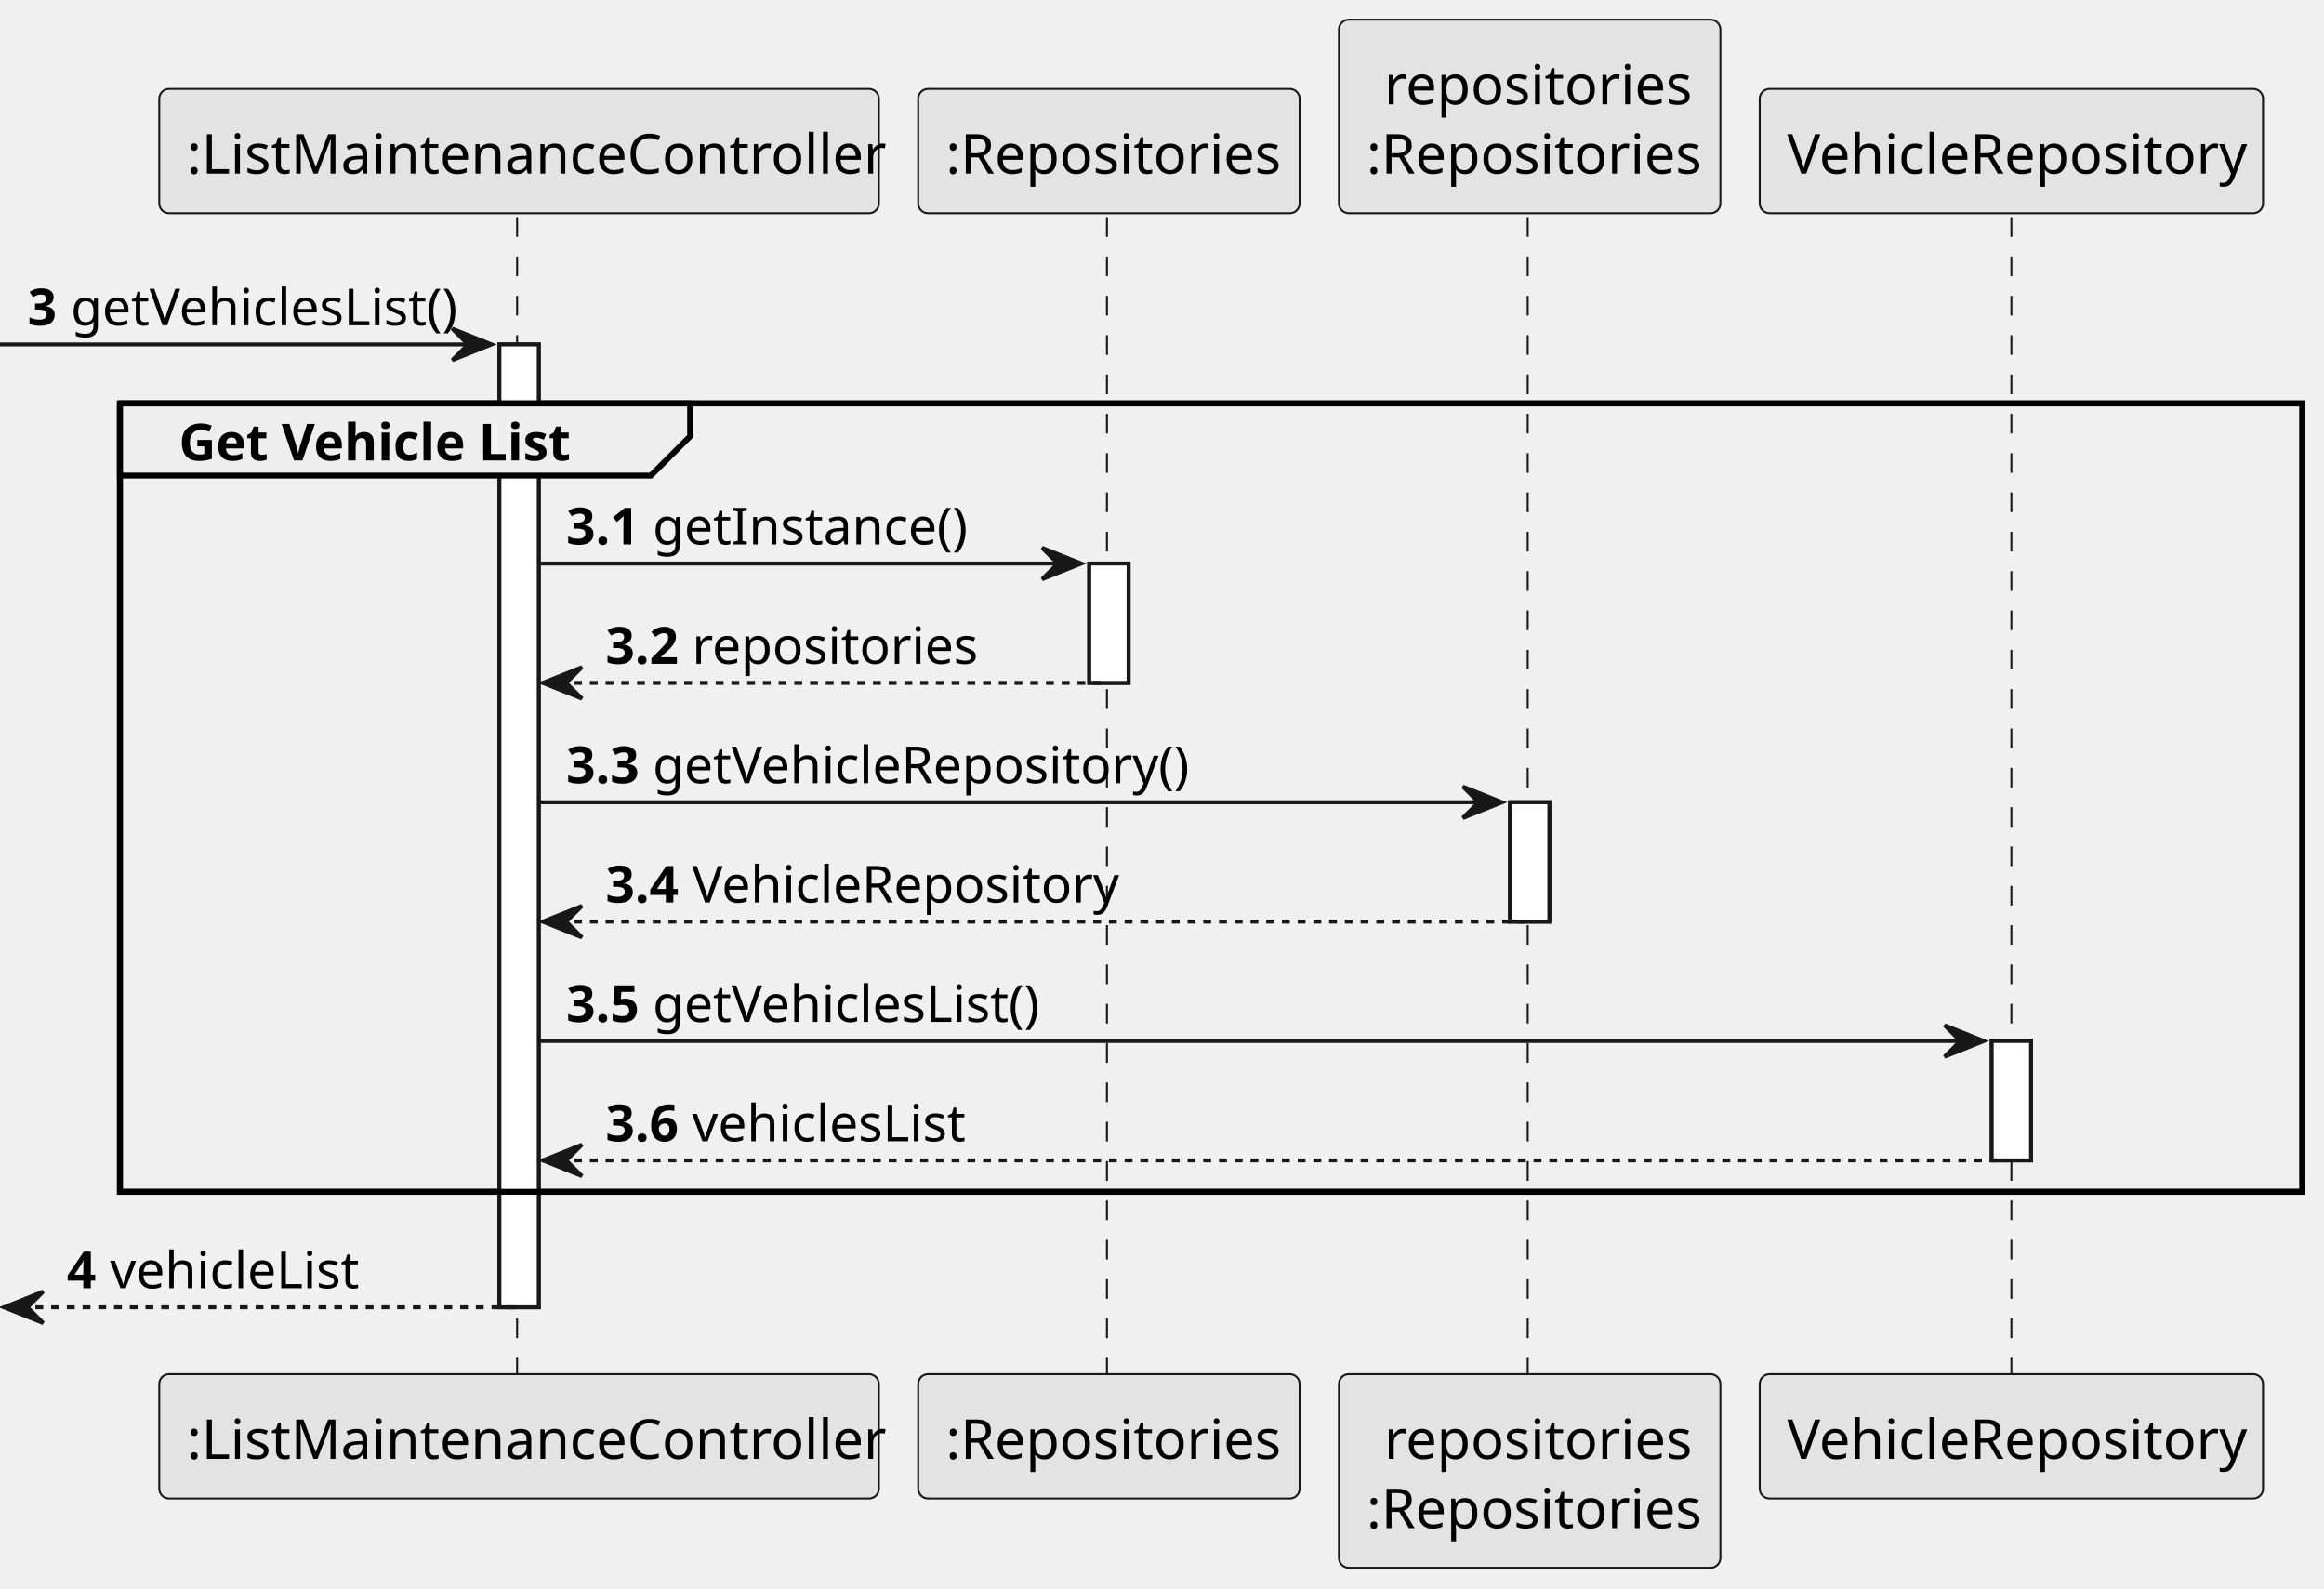
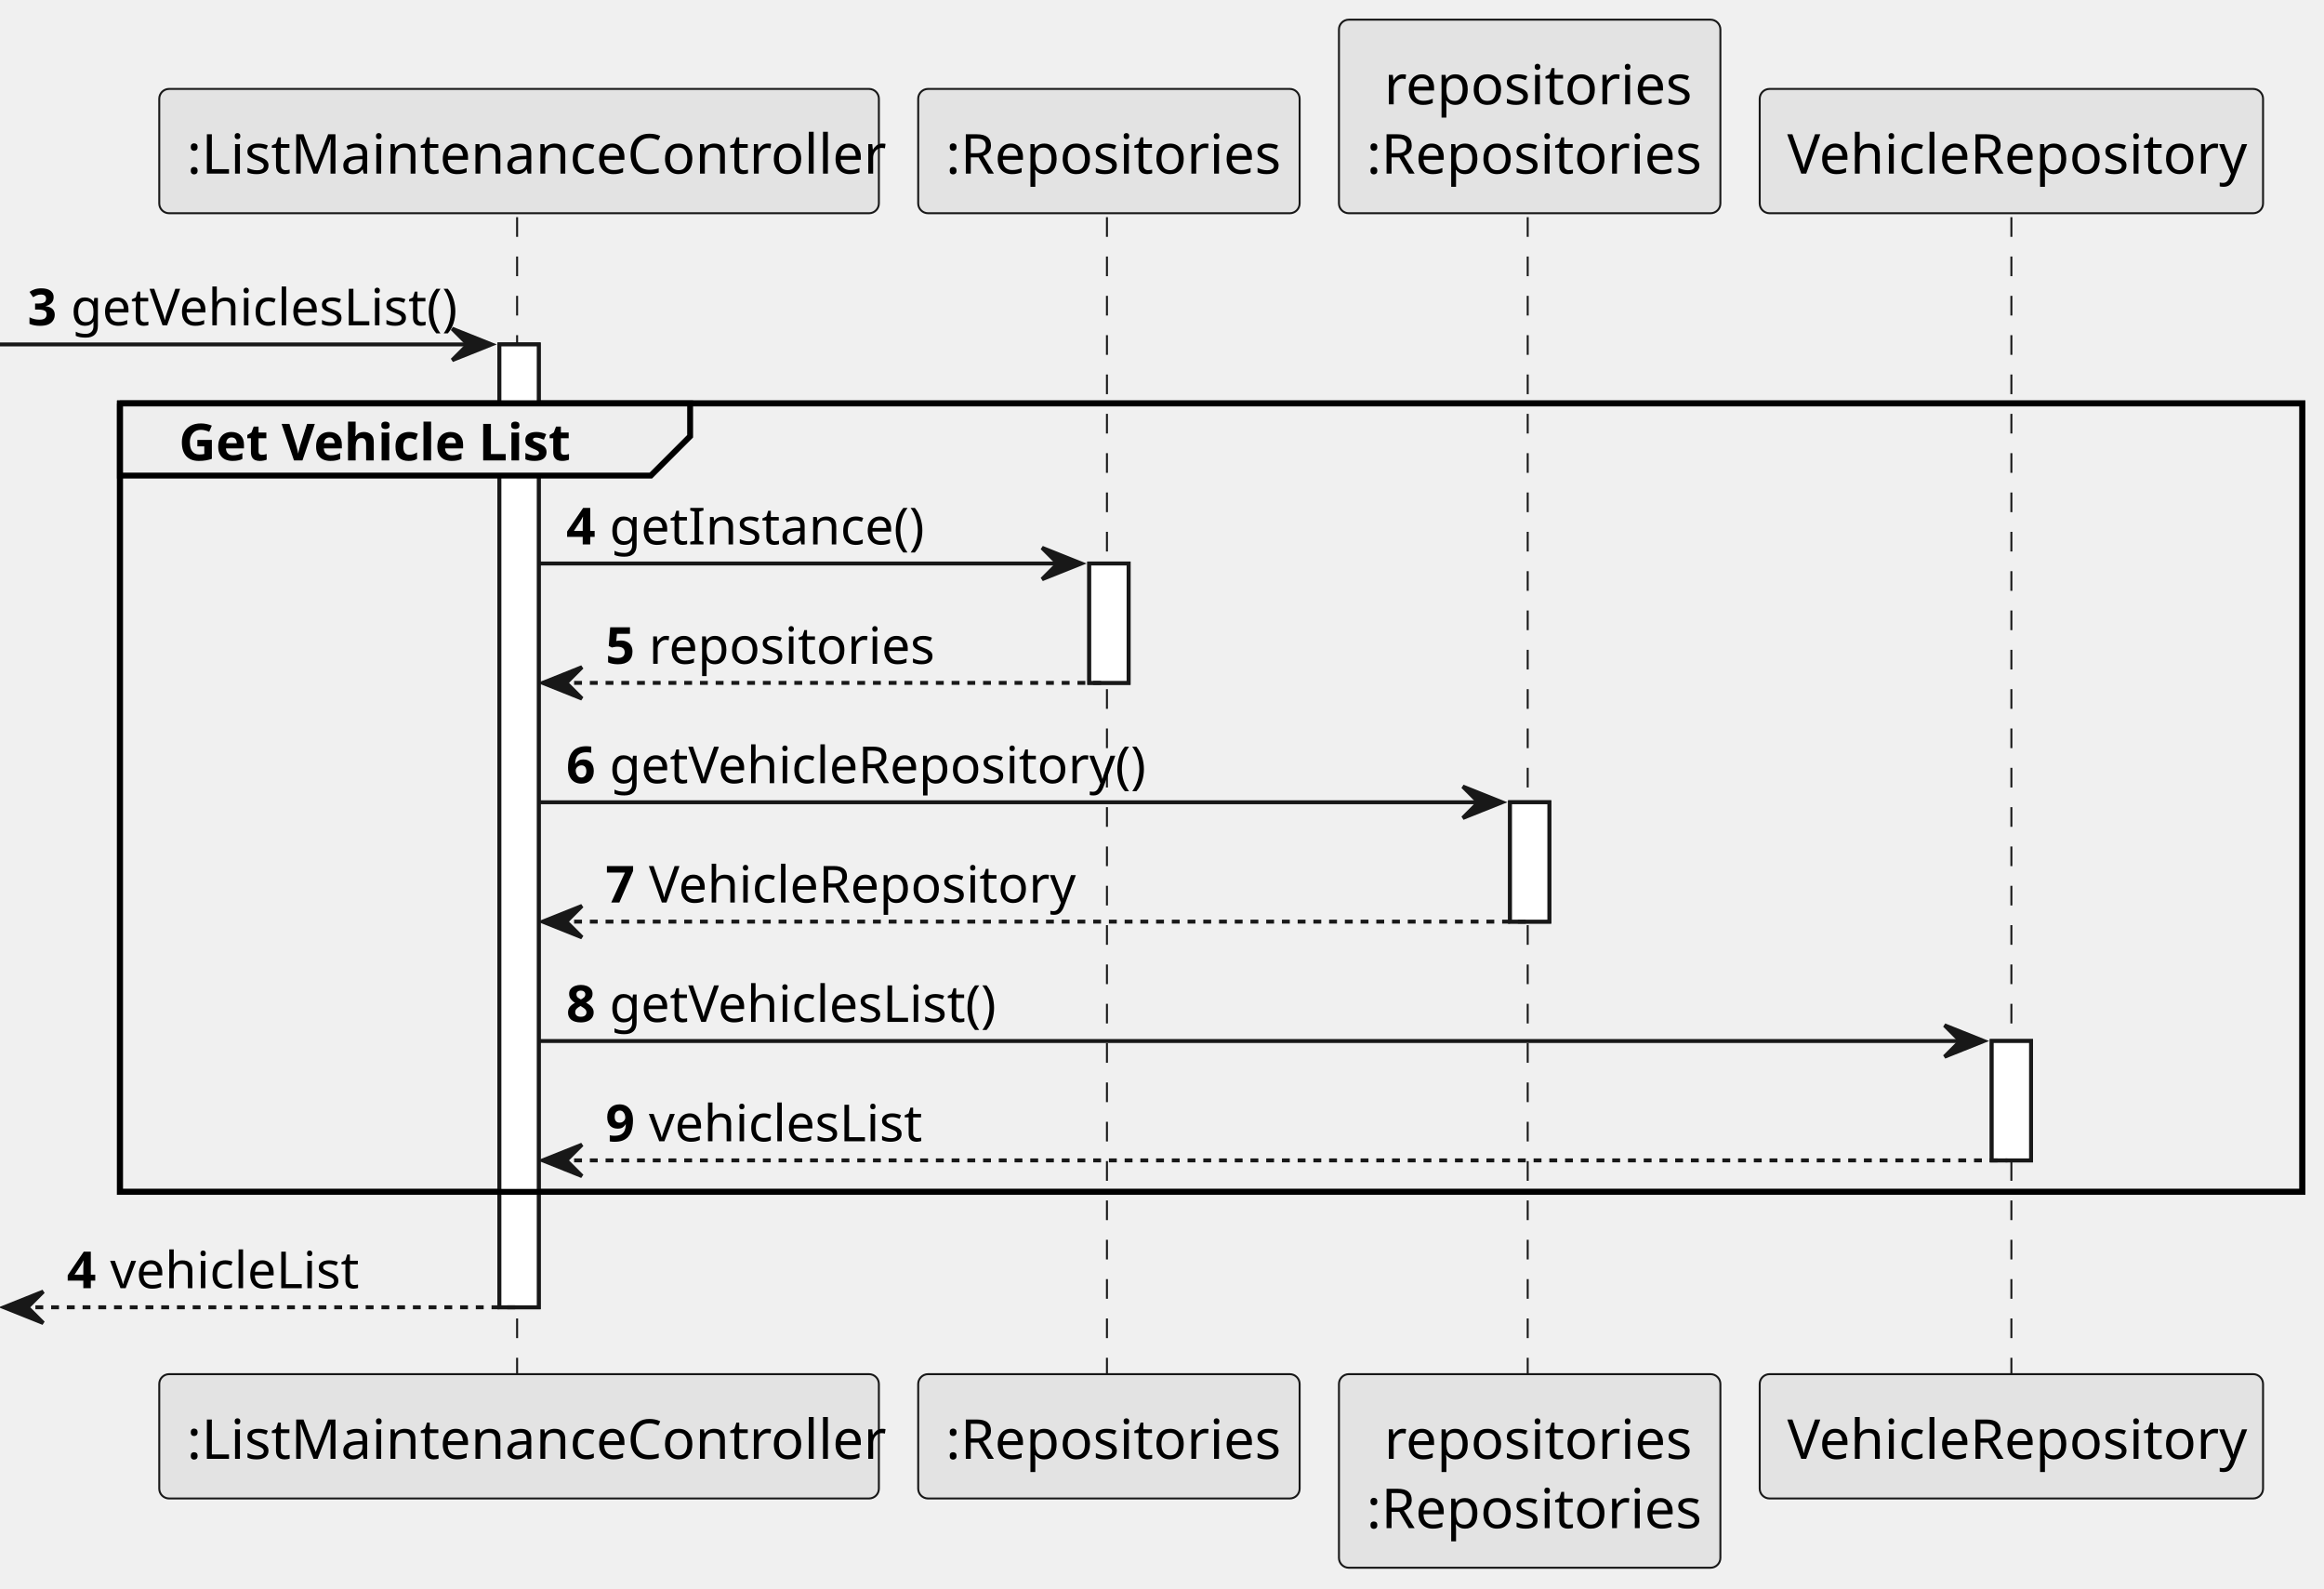
<svg xmlns="http://www.w3.org/2000/svg" contentStyleType="text/css" height="404px" preserveAspectRatio="none" style="width:591px;height:404px;background:#FFFFFF;" version="1.1" viewBox="0 0 591 404" width="591px" zoomAndPan="magnify">
  <defs />
  <g>
    <rect fill="#FFFFFF" height="244.812" style="stroke:#181818;stroke-width:1.0;" width="10" x="127" y="87.57" />
    <rect fill="#FFFFFF" height="30.352" style="stroke:#181818;stroke-width:1.0;" width="10" x="277" y="143.273" />
    <rect fill="#FFFFFF" height="30.352" style="stroke:#181818;stroke-width:1.0;" width="10" x="384" y="203.977" />
    <rect fill="#FFFFFF" height="30.352" style="stroke:#181818;stroke-width:1.0;" width="10" x="506.5" y="264.68" />
    <rect fill="none" height="200.461" style="stroke:#000000;stroke-width:1.5;" width="555" x="30.5" y="102.57" />
    <line style="stroke:#181818;stroke-width:0.5;stroke-dasharray:5.0,5.0;" x1="131.5" x2="131.5" y1="55.219" y2="350.383" />
    <line style="stroke:#181818;stroke-width:0.5;stroke-dasharray:5.0,5.0;" x1="281.5" x2="281.5" y1="55.219" y2="350.383" />
    <line style="stroke:#181818;stroke-width:0.5;stroke-dasharray:5.0,5.0;" x1="388.5" x2="388.5" y1="55.219" y2="350.383" />
    <line style="stroke:#181818;stroke-width:0.5;stroke-dasharray:5.0,5.0;" x1="511.5" x2="511.5" y1="55.219" y2="350.383" />
    <rect fill="#E3E3E3" height="31.609" rx="2.5" ry="2.5" style="stroke:#181818;stroke-width:0.5;" width="183" x="40.5" y="22.609" />
    <text fill="#000000" font-family="sans-serif" font-size="14" lengthAdjust="spacing" textLength="169" x="47.5" y="44.143">:ListMaintenanceController</text>
    <rect fill="#E3E3E3" height="31.609" rx="2.5" ry="2.5" style="stroke:#181818;stroke-width:0.5;" width="183" x="40.5" y="349.383" />
    <text fill="#000000" font-family="sans-serif" font-size="14" lengthAdjust="spacing" textLength="169" x="47.5" y="370.916">:ListMaintenanceController</text>
    <rect fill="#E3E3E3" height="31.609" rx="2.5" ry="2.5" style="stroke:#181818;stroke-width:0.5;" width="97" x="233.5" y="22.609" />
    <text fill="#000000" font-family="sans-serif" font-size="14" lengthAdjust="spacing" textLength="83" x="240.5" y="44.143">:Repositories</text>
    <rect fill="#E3E3E3" height="31.609" rx="2.5" ry="2.5" style="stroke:#181818;stroke-width:0.5;" width="97" x="233.5" y="349.383" />
    <text fill="#000000" font-family="sans-serif" font-size="14" lengthAdjust="spacing" textLength="83" x="240.5" y="370.916">:Repositories</text>
    <rect fill="#E3E3E3" height="49.219" rx="2.5" ry="2.5" style="stroke:#181818;stroke-width:0.5;" width="97" x="340.5" y="5" />
    <text fill="#000000" font-family="sans-serif" font-size="14" lengthAdjust="spacing" textLength="74" x="352" y="26.533">repositories</text>
    <text fill="#000000" font-family="sans-serif" font-size="14" lengthAdjust="spacing" textLength="83" x="347.5" y="44.143">:Repositories</text>
    <rect fill="#E3E3E3" height="49.219" rx="2.5" ry="2.5" style="stroke:#181818;stroke-width:0.5;" width="97" x="340.5" y="349.383" />
    <text fill="#000000" font-family="sans-serif" font-size="14" lengthAdjust="spacing" textLength="74" x="352" y="370.916">repositories</text>
    <text fill="#000000" font-family="sans-serif" font-size="14" lengthAdjust="spacing" textLength="83" x="347.5" y="388.525">:Repositories</text>
    <rect fill="#E3E3E3" height="31.609" rx="2.5" ry="2.5" style="stroke:#181818;stroke-width:0.5;" width="128" x="447.5" y="22.609" />
    <text fill="#000000" font-family="sans-serif" font-size="14" lengthAdjust="spacing" textLength="114" x="454.5" y="44.143">VehicleRepository</text>
    <rect fill="#E3E3E3" height="31.609" rx="2.5" ry="2.5" style="stroke:#181818;stroke-width:0.5;" width="128" x="447.5" y="349.383" />
    <text fill="#000000" font-family="sans-serif" font-size="14" lengthAdjust="spacing" textLength="114" x="454.5" y="370.916">VehicleRepository</text>
    <rect fill="#FFFFFF" height="244.812" style="stroke:#181818;stroke-width:1.0;" width="10" x="127" y="87.57" />
    <rect fill="#FFFFFF" height="30.352" style="stroke:#181818;stroke-width:1.0;" width="10" x="277" y="143.273" />
    <rect fill="#FFFFFF" height="30.352" style="stroke:#181818;stroke-width:1.0;" width="10" x="384" y="203.977" />
    <rect fill="#FFFFFF" height="30.352" style="stroke:#181818;stroke-width:1.0;" width="10" x="506.5" y="264.68" />
    <polygon fill="#181818" points="115,83.57,125,87.57,115,91.57,119,87.57" style="stroke:#181818;stroke-width:1.0;" />
    <line style="stroke:#181818;stroke-width:1.0;" x1="0" x2="121" y1="87.57" y2="87.57" />
    <text fill="#000000" font-family="sans-serif" font-size="13" font-weight="bold" lengthAdjust="spacing" textLength="7" x="7" y="82.714">3</text>
    <text fill="#000000" font-family="sans-serif" font-size="13" lengthAdjust="spacing" textLength="97" x="18" y="82.714">getVehiclesList()</text>
    <path d="M30.5,102.57 L175.5,102.57 L175.5,110.922 L165.5,120.922 L30.5,120.922 L30.5,102.57 " fill="#EEEEEE" style="stroke:#000000;stroke-width:1.5;" />
    <rect fill="none" height="200.461" style="stroke:#000000;stroke-width:1.5;" width="555" x="30.5" y="102.57" />
    <text fill="#000000" font-family="sans-serif" font-size="13" font-weight="bold" lengthAdjust="spacing" textLength="100" x="45.5" y="117.065">Get Vehicle List</text>
    <polygon fill="#181818" points="265,139.273,275,143.273,265,147.273,269,143.273" style="stroke:#181818;stroke-width:1.0;" />
    <line style="stroke:#181818;stroke-width:1.0;" x1="137" x2="271" y1="143.273" y2="143.273" />
-     <text fill="#000000" font-family="sans-serif" font-size="13" font-weight="bold" lengthAdjust="spacing" textLength="18" x="144" y="138.417">3.1</text>
-     <text fill="#000000" font-family="sans-serif" font-size="13" lengthAdjust="spacing" textLength="75" x="166" y="138.417">getInstance()</text>
+     <text fill="#000000" font-family="sans-serif" font-size="13" font-weight="bold" lengthAdjust="spacing" textLength="7" x="144" y="138.417">4</text>
+     <text fill="#000000" font-family="sans-serif" font-size="13" lengthAdjust="spacing" textLength="75" x="155" y="138.417">getInstance()</text>
    <polygon fill="#181818" points="148,169.625,138,173.625,148,177.625,144,173.625" style="stroke:#181818;stroke-width:1.0;" />
    <line style="stroke:#181818;stroke-width:1.0;stroke-dasharray:2.0,2.0;" x1="142" x2="281" y1="173.625" y2="173.625" />
-     <text fill="#000000" font-family="sans-serif" font-size="13" font-weight="bold" lengthAdjust="spacing" textLength="18" x="154" y="168.769">3.2</text>
-     <text fill="#000000" font-family="sans-serif" font-size="13" lengthAdjust="spacing" textLength="67" x="176" y="168.769">repositories</text>
+     <text fill="#000000" font-family="sans-serif" font-size="13" font-weight="bold" lengthAdjust="spacing" textLength="7" x="154" y="168.769">5</text>
+     <text fill="#000000" font-family="sans-serif" font-size="13" lengthAdjust="spacing" textLength="67" x="165" y="168.769">repositories</text>
    <polygon fill="#181818" points="372,199.977,382,203.977,372,207.977,376,203.977" style="stroke:#181818;stroke-width:1.0;" />
    <line style="stroke:#181818;stroke-width:1.0;" x1="137" x2="378" y1="203.977" y2="203.977" />
-     <text fill="#000000" font-family="sans-serif" font-size="13" font-weight="bold" lengthAdjust="spacing" textLength="18" x="144" y="199.12">3.3</text>
-     <text fill="#000000" font-family="sans-serif" font-size="13" lengthAdjust="spacing" textLength="131" x="166" y="199.12">getVehicleRepository()</text>
+     <text fill="#000000" font-family="sans-serif" font-size="13" font-weight="bold" lengthAdjust="spacing" textLength="7" x="144" y="199.12">6</text>
+     <text fill="#000000" font-family="sans-serif" font-size="13" lengthAdjust="spacing" textLength="131" x="155" y="199.12">getVehicleRepository()</text>
    <polygon fill="#181818" points="148,230.328,138,234.328,148,238.328,144,234.328" style="stroke:#181818;stroke-width:1.0;" />
    <line style="stroke:#181818;stroke-width:1.0;stroke-dasharray:2.0,2.0;" x1="142" x2="388" y1="234.328" y2="234.328" />
-     <text fill="#000000" font-family="sans-serif" font-size="13" font-weight="bold" lengthAdjust="spacing" textLength="18" x="154" y="229.472">3.4</text>
-     <text fill="#000000" font-family="sans-serif" font-size="13" lengthAdjust="spacing" textLength="105" x="176" y="229.472">VehicleRepository</text>
+     <text fill="#000000" font-family="sans-serif" font-size="13" font-weight="bold" lengthAdjust="spacing" textLength="7" x="154" y="229.472">7</text>
+     <text fill="#000000" font-family="sans-serif" font-size="13" lengthAdjust="spacing" textLength="105" x="165" y="229.472">VehicleRepository</text>
    <polygon fill="#181818" points="494.5,260.68,504.5,264.68,494.5,268.68,498.5,264.68" style="stroke:#181818;stroke-width:1.0;" />
    <line style="stroke:#181818;stroke-width:1.0;" x1="137" x2="500.5" y1="264.68" y2="264.68" />
-     <text fill="#000000" font-family="sans-serif" font-size="13" font-weight="bold" lengthAdjust="spacing" textLength="18" x="144" y="259.823">3.5</text>
-     <text fill="#000000" font-family="sans-serif" font-size="13" lengthAdjust="spacing" textLength="97" x="166" y="259.823">getVehiclesList()</text>
+     <text fill="#000000" font-family="sans-serif" font-size="13" font-weight="bold" lengthAdjust="spacing" textLength="7" x="144" y="259.823">8</text>
+     <text fill="#000000" font-family="sans-serif" font-size="13" lengthAdjust="spacing" textLength="97" x="155" y="259.823">getVehiclesList()</text>
    <polygon fill="#181818" points="148,291.031,138,295.031,148,299.031,144,295.031" style="stroke:#181818;stroke-width:1.0;" />
    <line style="stroke:#181818;stroke-width:1.0;stroke-dasharray:2.0,2.0;" x1="142" x2="510.5" y1="295.031" y2="295.031" />
-     <text fill="#000000" font-family="sans-serif" font-size="13" font-weight="bold" lengthAdjust="spacing" textLength="18" x="154" y="290.175">3.6</text>
-     <text fill="#000000" font-family="sans-serif" font-size="13" lengthAdjust="spacing" textLength="67" x="176" y="290.175">vehiclesList</text>
+     <text fill="#000000" font-family="sans-serif" font-size="13" font-weight="bold" lengthAdjust="spacing" textLength="7" x="154" y="290.175">9</text>
+     <text fill="#000000" font-family="sans-serif" font-size="13" lengthAdjust="spacing" textLength="67" x="165" y="290.175">vehiclesList</text>
    <polygon fill="#181818" points="11,328.383,1,332.383,11,336.383,7,332.383" style="stroke:#181818;stroke-width:1.0;" />
    <line style="stroke:#181818;stroke-width:1.0;stroke-dasharray:2.0,2.0;" x1="5" x2="131" y1="332.383" y2="332.383" />
    <text fill="#000000" font-family="sans-serif" font-size="13" font-weight="bold" lengthAdjust="spacing" textLength="7" x="17" y="327.526">4</text>
    <text fill="#000000" font-family="sans-serif" font-size="13" lengthAdjust="spacing" textLength="60" x="28" y="327.526">vehicleList</text>
  </g>
</svg>
